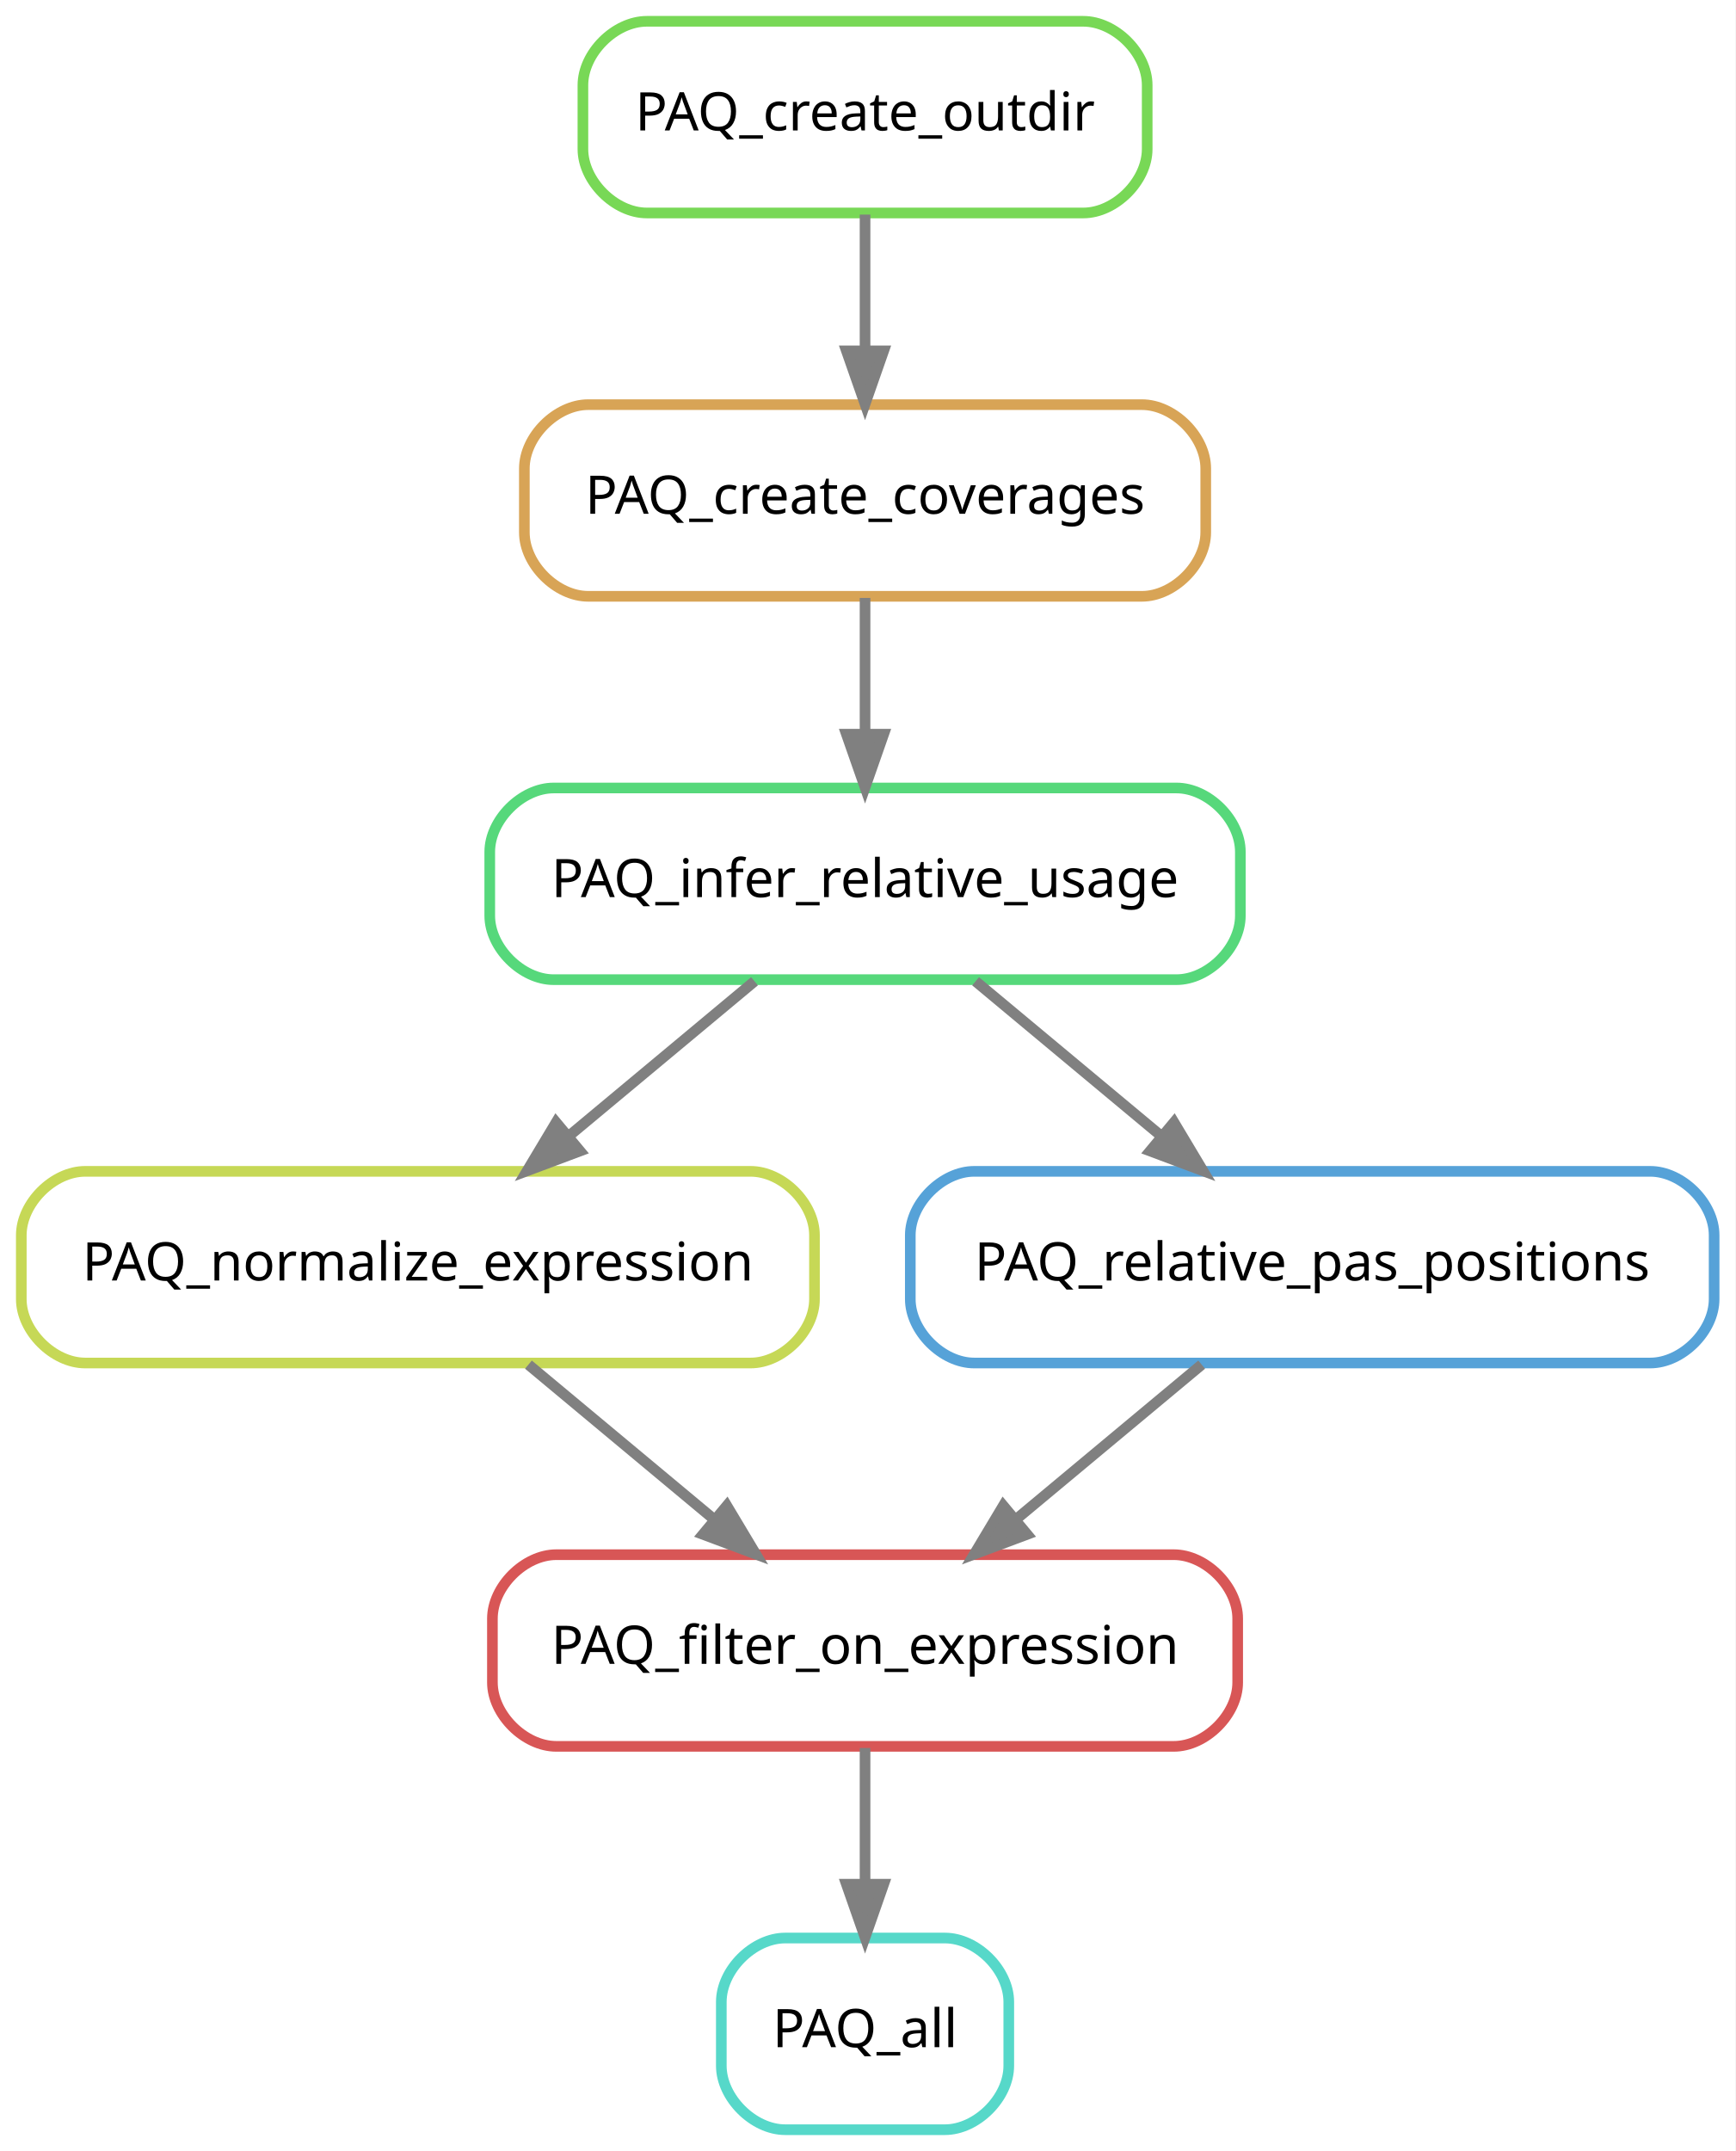
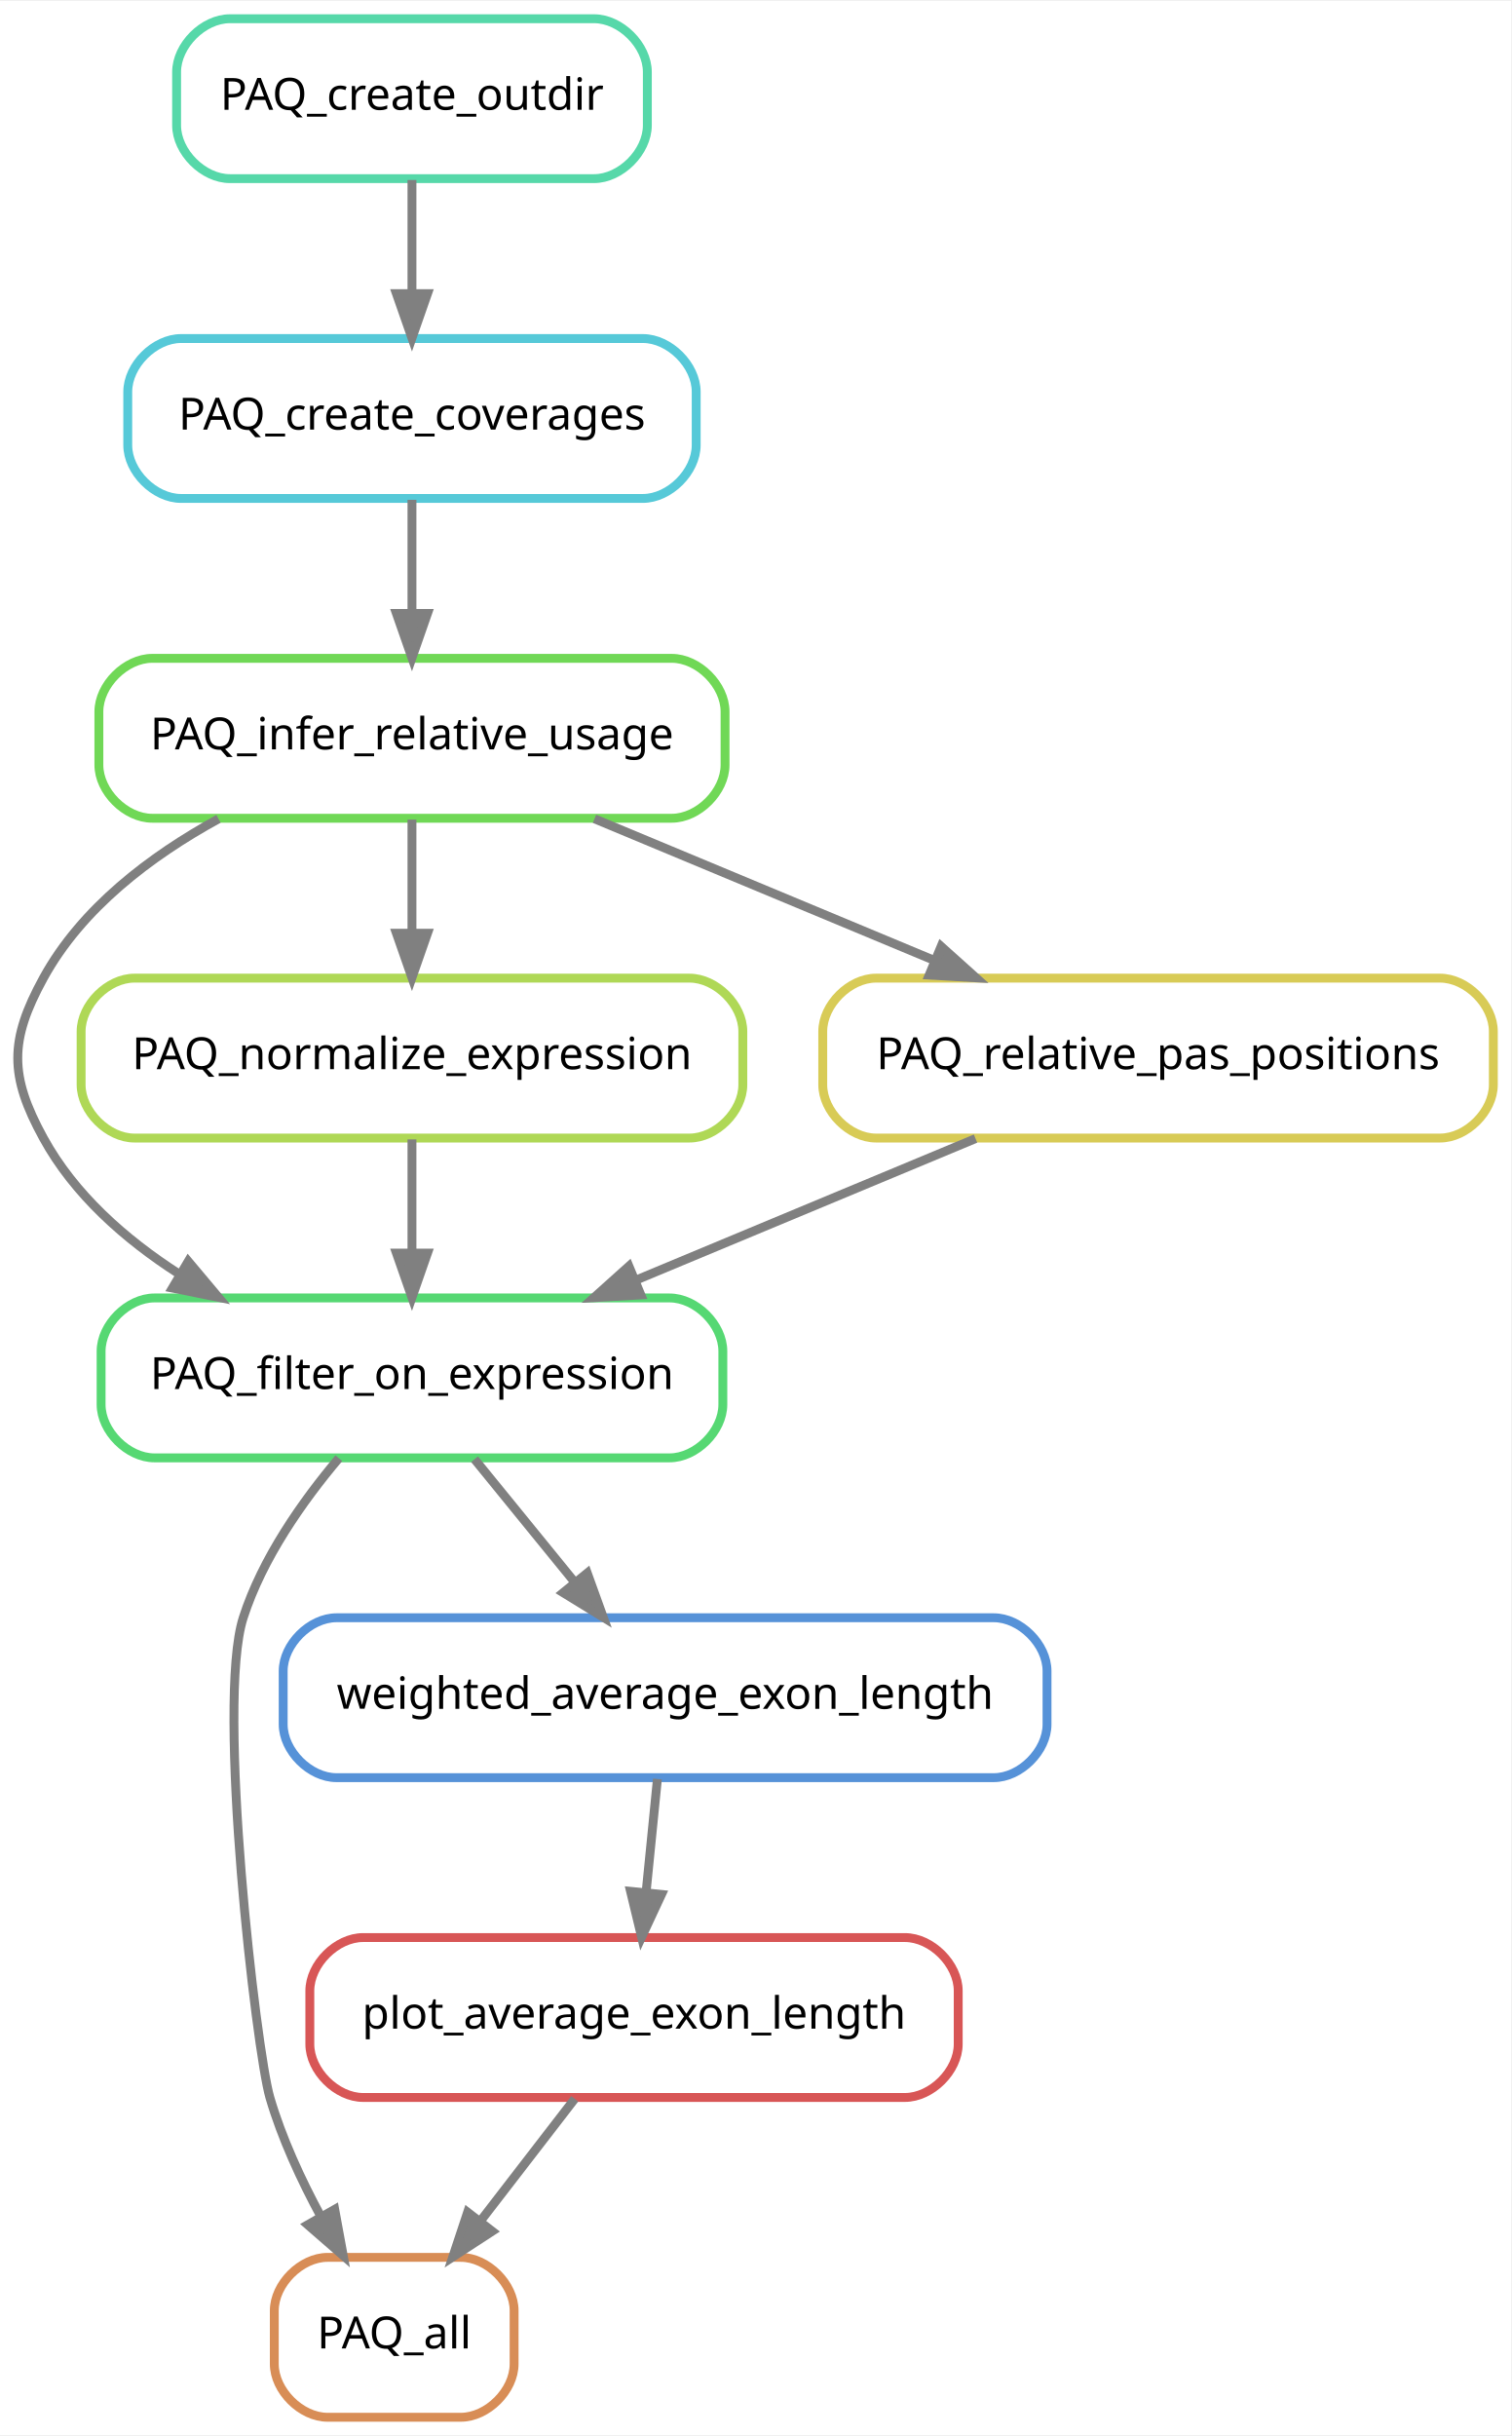
- <svg xmlns="http://www.w3.org/2000/svg" width="326pt" height="404pt" viewBox="0.00 0.00 326.00 404.00">
-   <g id="graph0" class="graph" transform="scale(1 1) rotate(0) translate(4 400)">
-     <polygon fill="white" stroke="none" points="-4,4 -4,-400 322,-400 322,4 -4,4" />
+ <svg xmlns="http://www.w3.org/2000/svg" width="340pt" height="548pt" viewBox="0.00 0.00 340.27 548.00">
+   <g id="graph0" class="graph" transform="scale(1 1) rotate(0) translate(4 544)">
+     <polygon fill="white" stroke="none" points="-4,4 -4,-544 336.266,-544 336.266,4 -4,4" />
    <g id="node1" class="node">
-       <path fill="none" stroke="#56d8c9" stroke-width="2" d="M173.5,-36C173.5,-36 143.5,-36 143.5,-36 137.5,-36 131.5,-30 131.5,-24 131.5,-24 131.5,-12 131.5,-12 131.5,-6 137.5,-0 143.5,-0 143.5,-0 173.5,-0 173.5,-0 179.5,-0 185.5,-6 185.5,-12 185.5,-12 185.5,-24 185.5,-24 185.5,-30 179.5,-36 173.5,-36" />
-       <text text-anchor="middle" x="158.5" y="-15.5" font-family="sans" font-size="10.00">PAQ_all</text>
+       <path fill="none" stroke="#d88d56" stroke-width="2" d="M99.766,-36C99.766,-36 69.766,-36 69.766,-36 63.766,-36 57.766,-30 57.766,-24 57.766,-24 57.766,-12 57.766,-12 57.766,-6 63.766,-0 69.766,-0 69.766,-0 99.766,-0 99.766,-0 105.766,-0 111.766,-6 111.766,-12 111.766,-12 111.766,-24 111.766,-24 111.766,-30 105.766,-36 99.766,-36" />
+       <text text-anchor="middle" x="84.766" y="-15.5" font-family="sans" font-size="10.00">PAQ_all</text>
    </g>
    <g id="node2" class="node">
-       <path fill="none" stroke="#d85656" stroke-width="2" d="M216.5,-108C216.5,-108 100.5,-108 100.5,-108 94.5,-108 88.5,-102 88.5,-96 88.5,-96 88.5,-84 88.5,-84 88.5,-78 94.5,-72 100.5,-72 100.5,-72 216.5,-72 216.5,-72 222.5,-72 228.5,-78 228.5,-84 228.5,-84 228.5,-96 228.5,-96 228.5,-102 222.5,-108 216.5,-108" />
-       <text text-anchor="middle" x="158.5" y="-87.5" font-family="sans" font-size="10.00">PAQ_filter_on_expression</text>
+       <path fill="none" stroke="#56d873" stroke-width="2" d="M146.766,-252C146.766,-252 30.766,-252 30.766,-252 24.766,-252 18.766,-246 18.766,-240 18.766,-240 18.766,-228 18.766,-228 18.766,-222 24.766,-216 30.766,-216 30.766,-216 146.766,-216 146.766,-216 152.766,-216 158.766,-222 158.766,-228 158.766,-228 158.766,-240 158.766,-240 158.766,-246 152.766,-252 146.766,-252" />
+       <text text-anchor="middle" x="88.766" y="-231.5" font-family="sans" font-size="10.00">PAQ_filter_on_expression</text>
    </g>
    <g id="edge1" class="edge">
-       <path fill="none" stroke="grey" stroke-width="2" d="M158.5,-71.697C158.5,-63.983 158.5,-54.712 158.5,-46.112" />
-       <polygon fill="grey" stroke="grey" stroke-width="2" points="162,-46.104 158.5,-36.104 155,-46.104 162,-46.104" />
+       <path fill="none" stroke="grey" stroke-width="2" d="M72.303,-215.919C64.112,-206.218 55.063,-193.366 50.766,-180 44.606,-160.836 53.732,-82.372 56.766,-72 59.441,-62.856 63.783,-53.475 68.259,-45.194" />
+       <polygon fill="grey" stroke="grey" stroke-width="2" points="71.369,-46.805 73.286,-36.385 65.29,-43.336 71.369,-46.805" />
+     </g>
+     <g id="node7" class="node">
+       <path fill="none" stroke="#5692d8" stroke-width="2" d="M219.766,-180C219.766,-180 71.766,-180 71.766,-180 65.766,-180 59.766,-174 59.766,-168 59.766,-168 59.766,-156 59.766,-156 59.766,-150 65.766,-144 71.766,-144 71.766,-144 219.766,-144 219.766,-144 225.766,-144 231.766,-150 231.766,-156 231.766,-156 231.766,-168 231.766,-168 231.766,-174 225.766,-180 219.766,-180" />
+       <text text-anchor="middle" x="145.766" y="-159.5" font-family="sans" font-size="10.00">weighted_average_exon_length</text>
+     </g>
+     <g id="edge10" class="edge">
+       <path fill="none" stroke="grey" stroke-width="2" d="M102.856,-215.697C109.69,-207.305 118.023,-197.07 125.522,-187.861" />
+       <polygon fill="grey" stroke="grey" stroke-width="2" points="128.238,-190.069 131.839,-180.104 122.81,-185.649 128.238,-190.069" />
    </g>
    <g id="node3" class="node">
-       <path fill="none" stroke="#c6d856" stroke-width="2" d="M137,-180C137,-180 12,-180 12,-180 6,-180 1.42109e-14,-174 1.42109e-14,-168 1.42109e-14,-168 1.42109e-14,-156 1.42109e-14,-156 1.42109e-14,-150 6,-144 12,-144 12,-144 137,-144 137,-144 143,-144 149,-150 149,-156 149,-156 149,-168 149,-168 149,-174 143,-180 137,-180" />
-       <text text-anchor="middle" x="74.5" y="-159.5" font-family="sans" font-size="10.00">PAQ_normalize_expression</text>
+       <path fill="none" stroke="#d85656" stroke-width="2" d="M199.766,-108C199.766,-108 77.766,-108 77.766,-108 71.766,-108 65.766,-102 65.766,-96 65.766,-96 65.766,-84 65.766,-84 65.766,-78 71.766,-72 77.766,-72 77.766,-72 199.766,-72 199.766,-72 205.766,-72 211.766,-78 211.766,-84 211.766,-84 211.766,-96 211.766,-96 211.766,-102 205.766,-108 199.766,-108" />
+       <text text-anchor="middle" x="138.766" y="-87.5" font-family="sans" font-size="10.00">plot_average_exon_length</text>
    </g>
    <g id="edge2" class="edge">
-       <path fill="none" stroke="grey" stroke-width="2" d="M95.264,-143.697C105.741,-134.965 118.611,-124.24 130,-114.75" />
-       <polygon fill="grey" stroke="grey" stroke-width="2" points="132.533,-117.195 137.975,-108.104 128.052,-111.817 132.533,-117.195" />
+       <path fill="none" stroke="grey" stroke-width="2" d="M125.418,-71.697C119.01,-63.389 111.209,-53.277 104.161,-44.141" />
+       <polygon fill="grey" stroke="grey" stroke-width="2" points="106.84,-41.884 97.961,-36.104 101.298,-46.16 106.84,-41.884" />
    </g>
    <g id="node4" class="node">
-       <path fill="none" stroke="#56a2d8" stroke-width="2" d="M306,-180C306,-180 179,-180 179,-180 173,-180 167,-174 167,-168 167,-168 167,-156 167,-156 167,-150 173,-144 179,-144 179,-144 306,-144 306,-144 312,-144 318,-150 318,-156 318,-156 318,-168 318,-168 318,-174 312,-180 306,-180" />
-       <text text-anchor="middle" x="242.5" y="-159.5" font-family="sans" font-size="10.00">PAQ_relative_pas_positions</text>
+       <path fill="none" stroke="#afd856" stroke-width="2" d="M151.266,-324C151.266,-324 26.266,-324 26.266,-324 20.266,-324 14.266,-318 14.266,-312 14.266,-312 14.266,-300 14.266,-300 14.266,-294 20.266,-288 26.266,-288 26.266,-288 151.266,-288 151.266,-288 157.266,-288 163.266,-294 163.266,-300 163.266,-300 163.266,-312 163.266,-312 163.266,-318 157.266,-324 151.266,-324" />
+       <text text-anchor="middle" x="88.766" y="-303.5" font-family="sans" font-size="10.00">PAQ_normalize_expression</text>
+     </g>
+     <g id="edge4" class="edge">
+       <path fill="none" stroke="grey" stroke-width="2" d="M88.766,-287.697C88.766,-279.983 88.766,-270.712 88.766,-262.112" />
+       <polygon fill="grey" stroke="grey" stroke-width="2" points="92.266,-262.104 88.766,-252.104 85.266,-262.104 92.266,-262.104" />
+     </g>
+     <g id="node5" class="node">
+       <path fill="none" stroke="#d8cb56" stroke-width="2" d="M320.266,-324C320.266,-324 193.266,-324 193.266,-324 187.266,-324 181.266,-318 181.266,-312 181.266,-312 181.266,-300 181.266,-300 181.266,-294 187.266,-288 193.266,-288 193.266,-288 320.266,-288 320.266,-288 326.266,-288 332.266,-294 332.266,-300 332.266,-300 332.266,-312 332.266,-312 332.266,-318 326.266,-324 320.266,-324" />
+       <text text-anchor="middle" x="256.766" y="-303.5" font-family="sans" font-size="10.00">PAQ_relative_pas_positions</text>
    </g>
    <g id="edge3" class="edge">
-       <path fill="none" stroke="grey" stroke-width="2" d="M221.736,-143.697C211.259,-134.965 198.389,-124.24 187,-114.75" />
-       <polygon fill="grey" stroke="grey" stroke-width="2" points="188.948,-111.817 179.025,-108.104 184.467,-117.195 188.948,-111.817" />
+       <path fill="none" stroke="grey" stroke-width="2" d="M215.669,-287.876C192.6,-278.264 163.63,-266.193 139.196,-256.013" />
+       <polygon fill="grey" stroke="grey" stroke-width="2" points="140.307,-252.684 129.73,-252.068 137.615,-259.145 140.307,-252.684" />
    </g>
-     <g id="node5" class="node">
-       <path fill="none" stroke="#56d87b" stroke-width="2" d="M217,-252C217,-252 100,-252 100,-252 94,-252 88,-246 88,-240 88,-240 88,-228 88,-228 88,-222 94,-216 100,-216 100,-216 217,-216 217,-216 223,-216 229,-222 229,-228 229,-228 229,-240 229,-240 229,-246 223,-252 217,-252" />
-       <text text-anchor="middle" x="158.5" y="-231.5" font-family="sans" font-size="10.00">PAQ_infer_relative_usage</text>
-     </g>
-     <g id="edge4" class="edge">
-       <path fill="none" stroke="grey" stroke-width="2" d="M137.736,-215.697C127.259,-206.965 114.389,-196.24 103,-186.75" />
-       <polygon fill="grey" stroke="grey" stroke-width="2" points="104.948,-183.817 95.025,-180.104 100.467,-189.195 104.948,-183.817" />
+     <g id="node6" class="node">
+       <path fill="none" stroke="#70d856" stroke-width="2" d="M147.266,-396C147.266,-396 30.266,-396 30.266,-396 24.266,-396 18.266,-390 18.266,-384 18.266,-384 18.266,-372 18.266,-372 18.266,-366 24.266,-360 30.266,-360 30.266,-360 147.266,-360 147.266,-360 153.266,-360 159.266,-366 159.266,-372 159.266,-372 159.266,-384 159.266,-384 159.266,-390 153.266,-396 147.266,-396" />
+       <text text-anchor="middle" x="88.766" y="-375.5" font-family="sans" font-size="10.00">PAQ_infer_relative_usage</text>
    </g>
    <g id="edge5" class="edge">
-       <path fill="none" stroke="grey" stroke-width="2" d="M179.264,-215.697C189.741,-206.965 202.611,-196.24 214,-186.75" />
-       <polygon fill="grey" stroke="grey" stroke-width="2" points="216.533,-189.195 221.975,-180.104 212.052,-183.817 216.533,-189.195" />
+       <path fill="none" stroke="grey" stroke-width="2" d="M45.205,-359.866C29.906,-351.488 14.393,-339.743 5.766,-324 -1.922,-309.968 -1.922,-302.032 5.766,-288 12.708,-275.332 24.109,-265.252 36.269,-257.433" />
+       <polygon fill="grey" stroke="grey" stroke-width="2" points="38.389,-260.245 45.205,-252.134 34.818,-254.224 38.389,-260.245" />
    </g>
-     <g id="node6" class="node">
-       <path fill="none" stroke="#d8a456" stroke-width="2" d="M210.5,-324C210.5,-324 106.5,-324 106.5,-324 100.5,-324 94.5,-318 94.5,-312 94.5,-312 94.5,-300 94.5,-300 94.5,-294 100.5,-288 106.5,-288 106.5,-288 210.5,-288 210.5,-288 216.5,-288 222.5,-294 222.5,-300 222.5,-300 222.5,-312 222.5,-312 222.5,-318 216.5,-324 210.5,-324" />
-       <text text-anchor="middle" x="158.5" y="-303.5" font-family="sans" font-size="10.00">PAQ_create_coverages</text>
+     <g id="edge7" class="edge">
+       <path fill="none" stroke="grey" stroke-width="2" d="M88.766,-359.697C88.766,-351.983 88.766,-342.712 88.766,-334.112" />
+       <polygon fill="grey" stroke="grey" stroke-width="2" points="92.266,-334.104 88.766,-324.104 85.266,-334.104 92.266,-334.104" />
+     </g>
+     <g id="edge8" class="edge">
+       <path fill="none" stroke="grey" stroke-width="2" d="M129.864,-359.876C152.932,-350.264 181.902,-338.193 206.336,-328.013" />
+       <polygon fill="grey" stroke="grey" stroke-width="2" points="207.918,-331.145 215.802,-324.068 205.225,-324.684 207.918,-331.145" />
    </g>
    <g id="edge6" class="edge">
-       <path fill="none" stroke="grey" stroke-width="2" d="M158.5,-287.697C158.5,-279.983 158.5,-270.712 158.5,-262.112" />
-       <polygon fill="grey" stroke="grey" stroke-width="2" points="162,-262.104 158.5,-252.104 155,-262.104 162,-262.104" />
+       <path fill="none" stroke="grey" stroke-width="2" d="M144.036,-143.697C143.265,-135.983 142.338,-126.712 141.478,-118.112" />
+       <polygon fill="grey" stroke="grey" stroke-width="2" points="144.955,-117.706 140.477,-108.104 137.989,-118.403 144.955,-117.706" />
    </g>
-     <g id="node7" class="node">
-       <path fill="none" stroke="#78d856" stroke-width="2" d="M199.5,-396C199.5,-396 117.5,-396 117.5,-396 111.5,-396 105.5,-390 105.5,-384 105.5,-384 105.5,-372 105.5,-372 105.5,-366 111.5,-360 117.5,-360 117.5,-360 199.5,-360 199.5,-360 205.5,-360 211.5,-366 211.5,-372 211.5,-372 211.5,-384 211.5,-384 211.5,-390 205.5,-396 199.5,-396" />
-       <text text-anchor="middle" x="158.5" y="-375.5" font-family="sans" font-size="10.00">PAQ_create_outdir</text>
+     <g id="node8" class="node">
+       <path fill="none" stroke="#56c9d8" stroke-width="2" d="M140.766,-468C140.766,-468 36.766,-468 36.766,-468 30.766,-468 24.766,-462 24.766,-456 24.766,-456 24.766,-444 24.766,-444 24.766,-438 30.766,-432 36.766,-432 36.766,-432 140.766,-432 140.766,-432 146.766,-432 152.766,-438 152.766,-444 152.766,-444 152.766,-456 152.766,-456 152.766,-462 146.766,-468 140.766,-468" />
+       <text text-anchor="middle" x="88.766" y="-447.5" font-family="sans" font-size="10.00">PAQ_create_coverages</text>
    </g>
-     <g id="edge7" class="edge">
-       <path fill="none" stroke="grey" stroke-width="2" d="M158.5,-359.697C158.5,-351.983 158.5,-342.712 158.5,-334.112" />
-       <polygon fill="grey" stroke="grey" stroke-width="2" points="162,-334.104 158.5,-324.104 155,-334.104 162,-334.104" />
+     <g id="edge9" class="edge">
+       <path fill="none" stroke="grey" stroke-width="2" d="M88.766,-431.697C88.766,-423.983 88.766,-414.712 88.766,-406.112" />
+       <polygon fill="grey" stroke="grey" stroke-width="2" points="92.266,-406.104 88.766,-396.104 85.266,-406.104 92.266,-406.104" />
+     </g>
+     <g id="node9" class="node">
+       <path fill="none" stroke="#56d8a9" stroke-width="2" d="M129.766,-540C129.766,-540 47.766,-540 47.766,-540 41.766,-540 35.766,-534 35.766,-528 35.766,-528 35.766,-516 35.766,-516 35.766,-510 41.766,-504 47.766,-504 47.766,-504 129.766,-504 129.766,-504 135.766,-504 141.766,-510 141.766,-516 141.766,-516 141.766,-528 141.766,-528 141.766,-534 135.766,-540 129.766,-540" />
+       <text text-anchor="middle" x="88.766" y="-519.5" font-family="sans" font-size="10.00">PAQ_create_outdir</text>
+     </g>
+     <g id="edge11" class="edge">
+       <path fill="none" stroke="grey" stroke-width="2" d="M88.766,-503.697C88.766,-495.983 88.766,-486.712 88.766,-478.112" />
+       <polygon fill="grey" stroke="grey" stroke-width="2" points="92.266,-478.104 88.766,-468.104 85.266,-478.104 92.266,-478.104" />
    </g>
  </g>
</svg>
